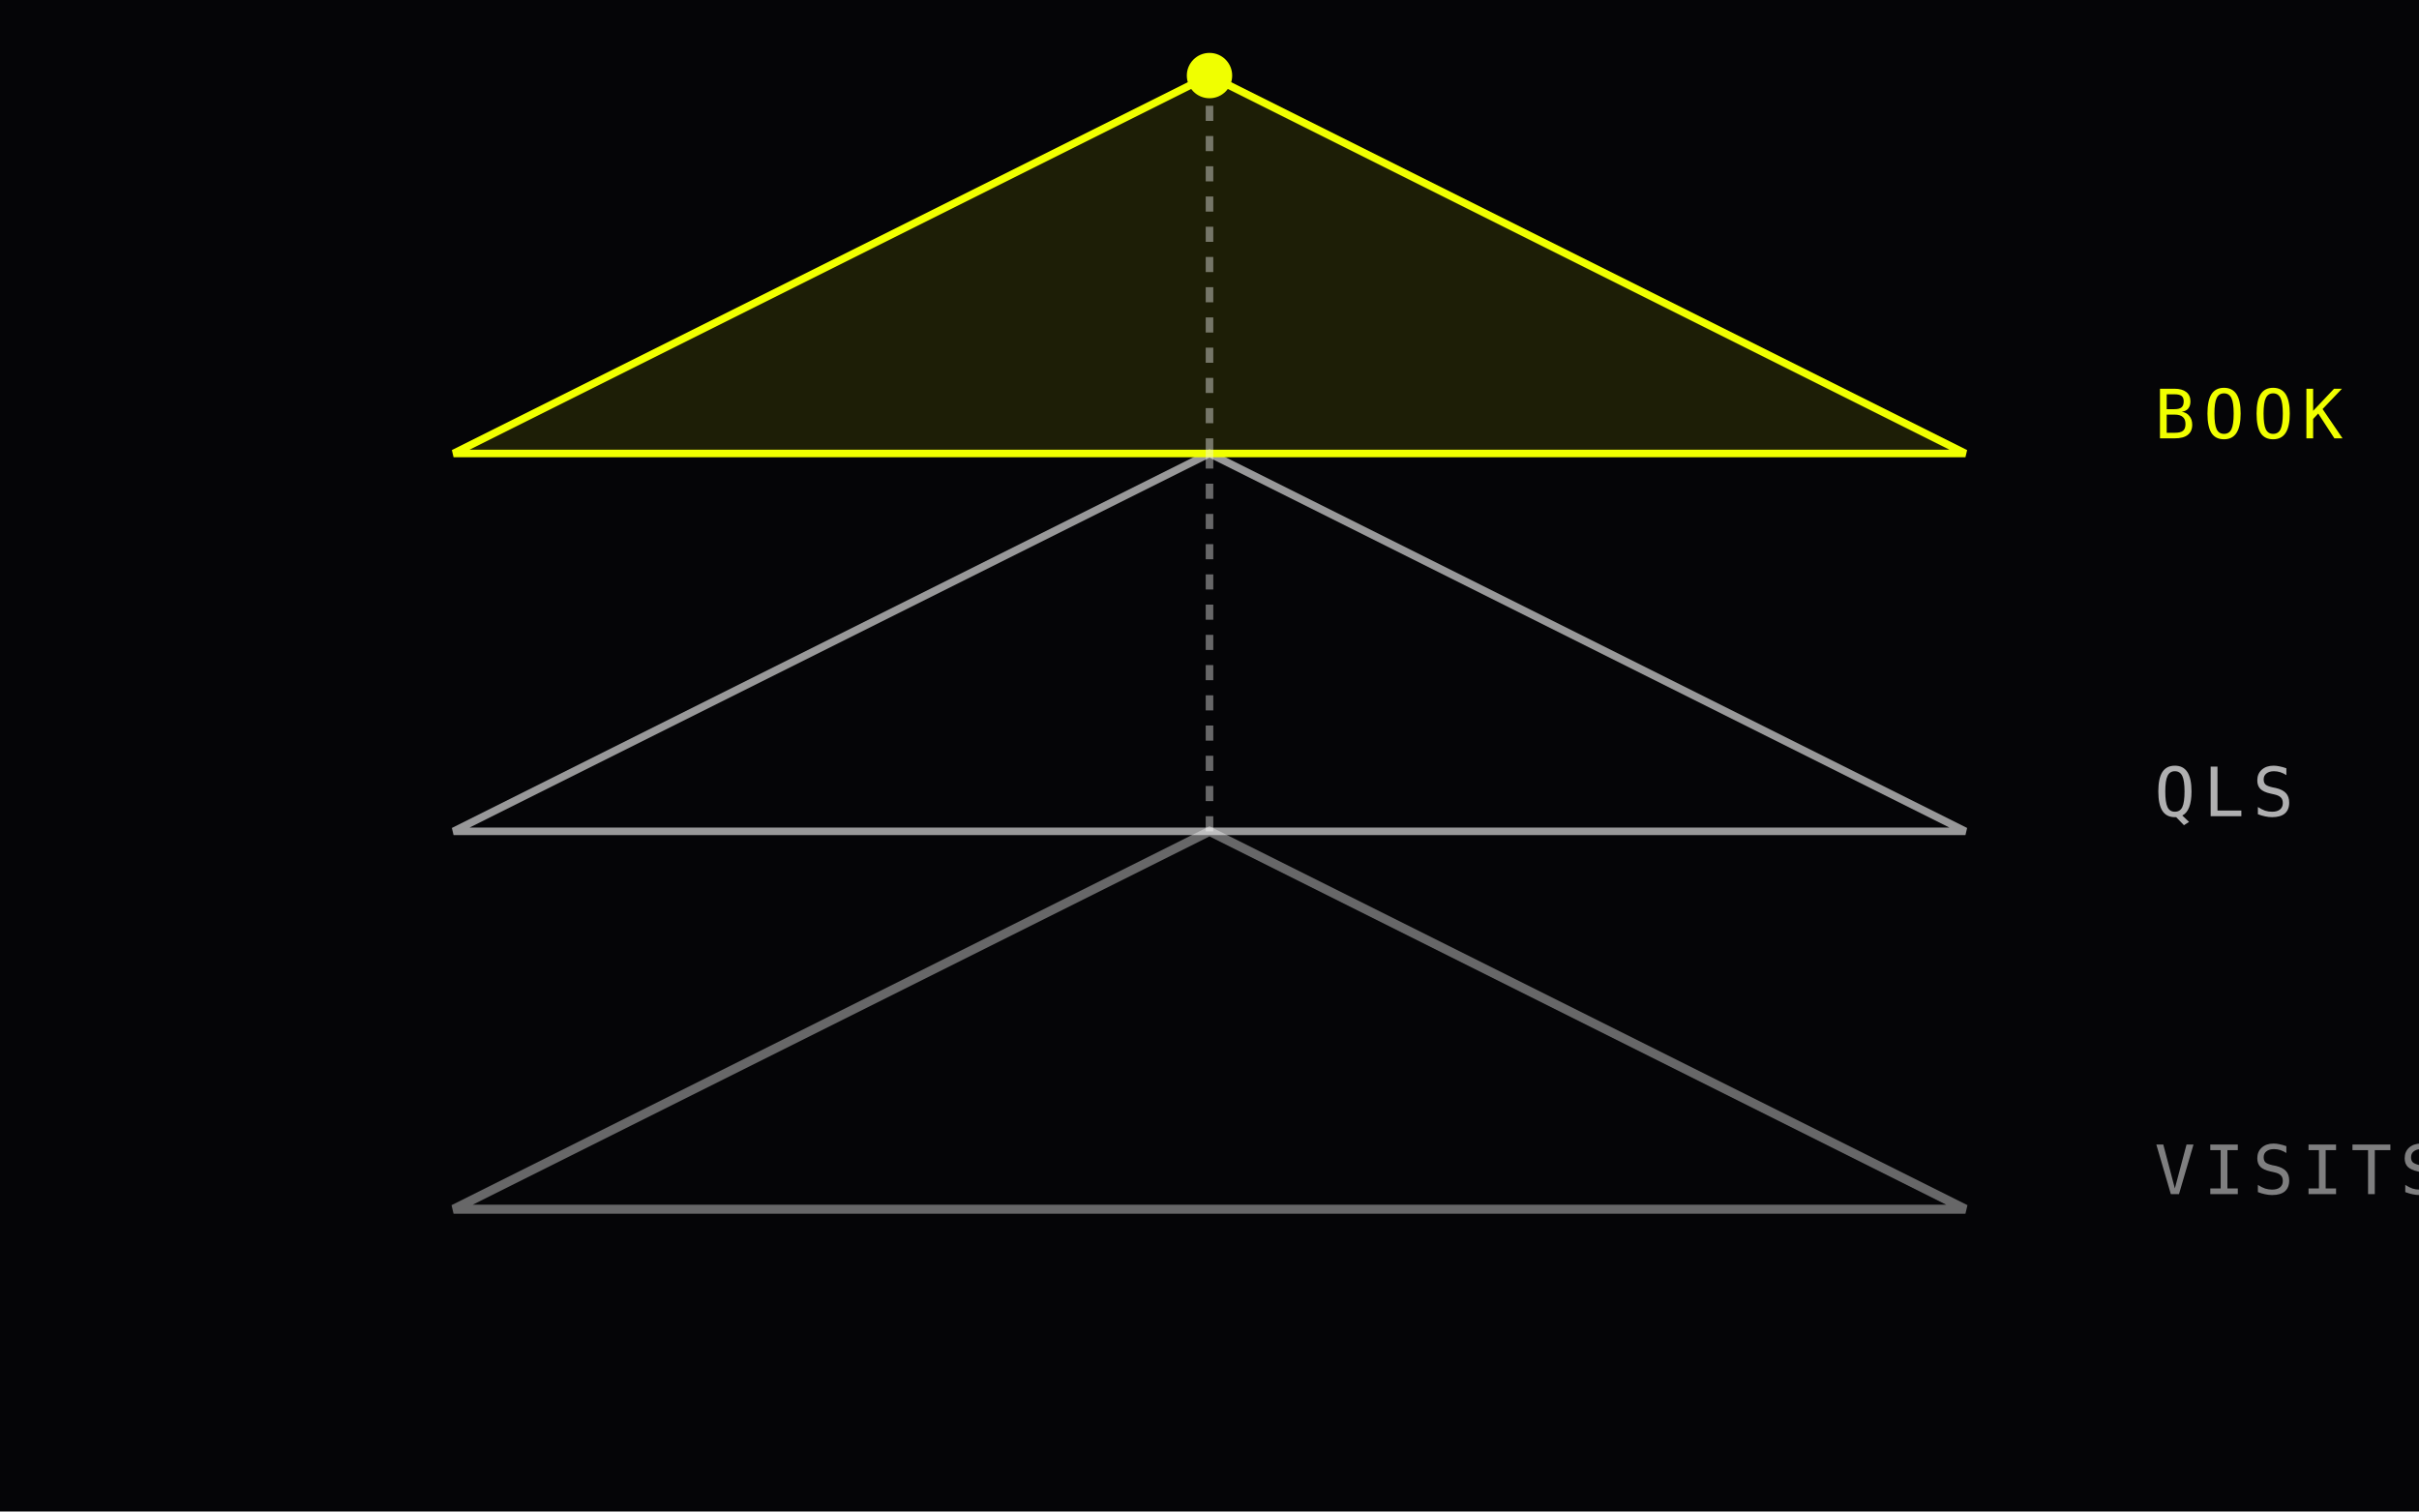
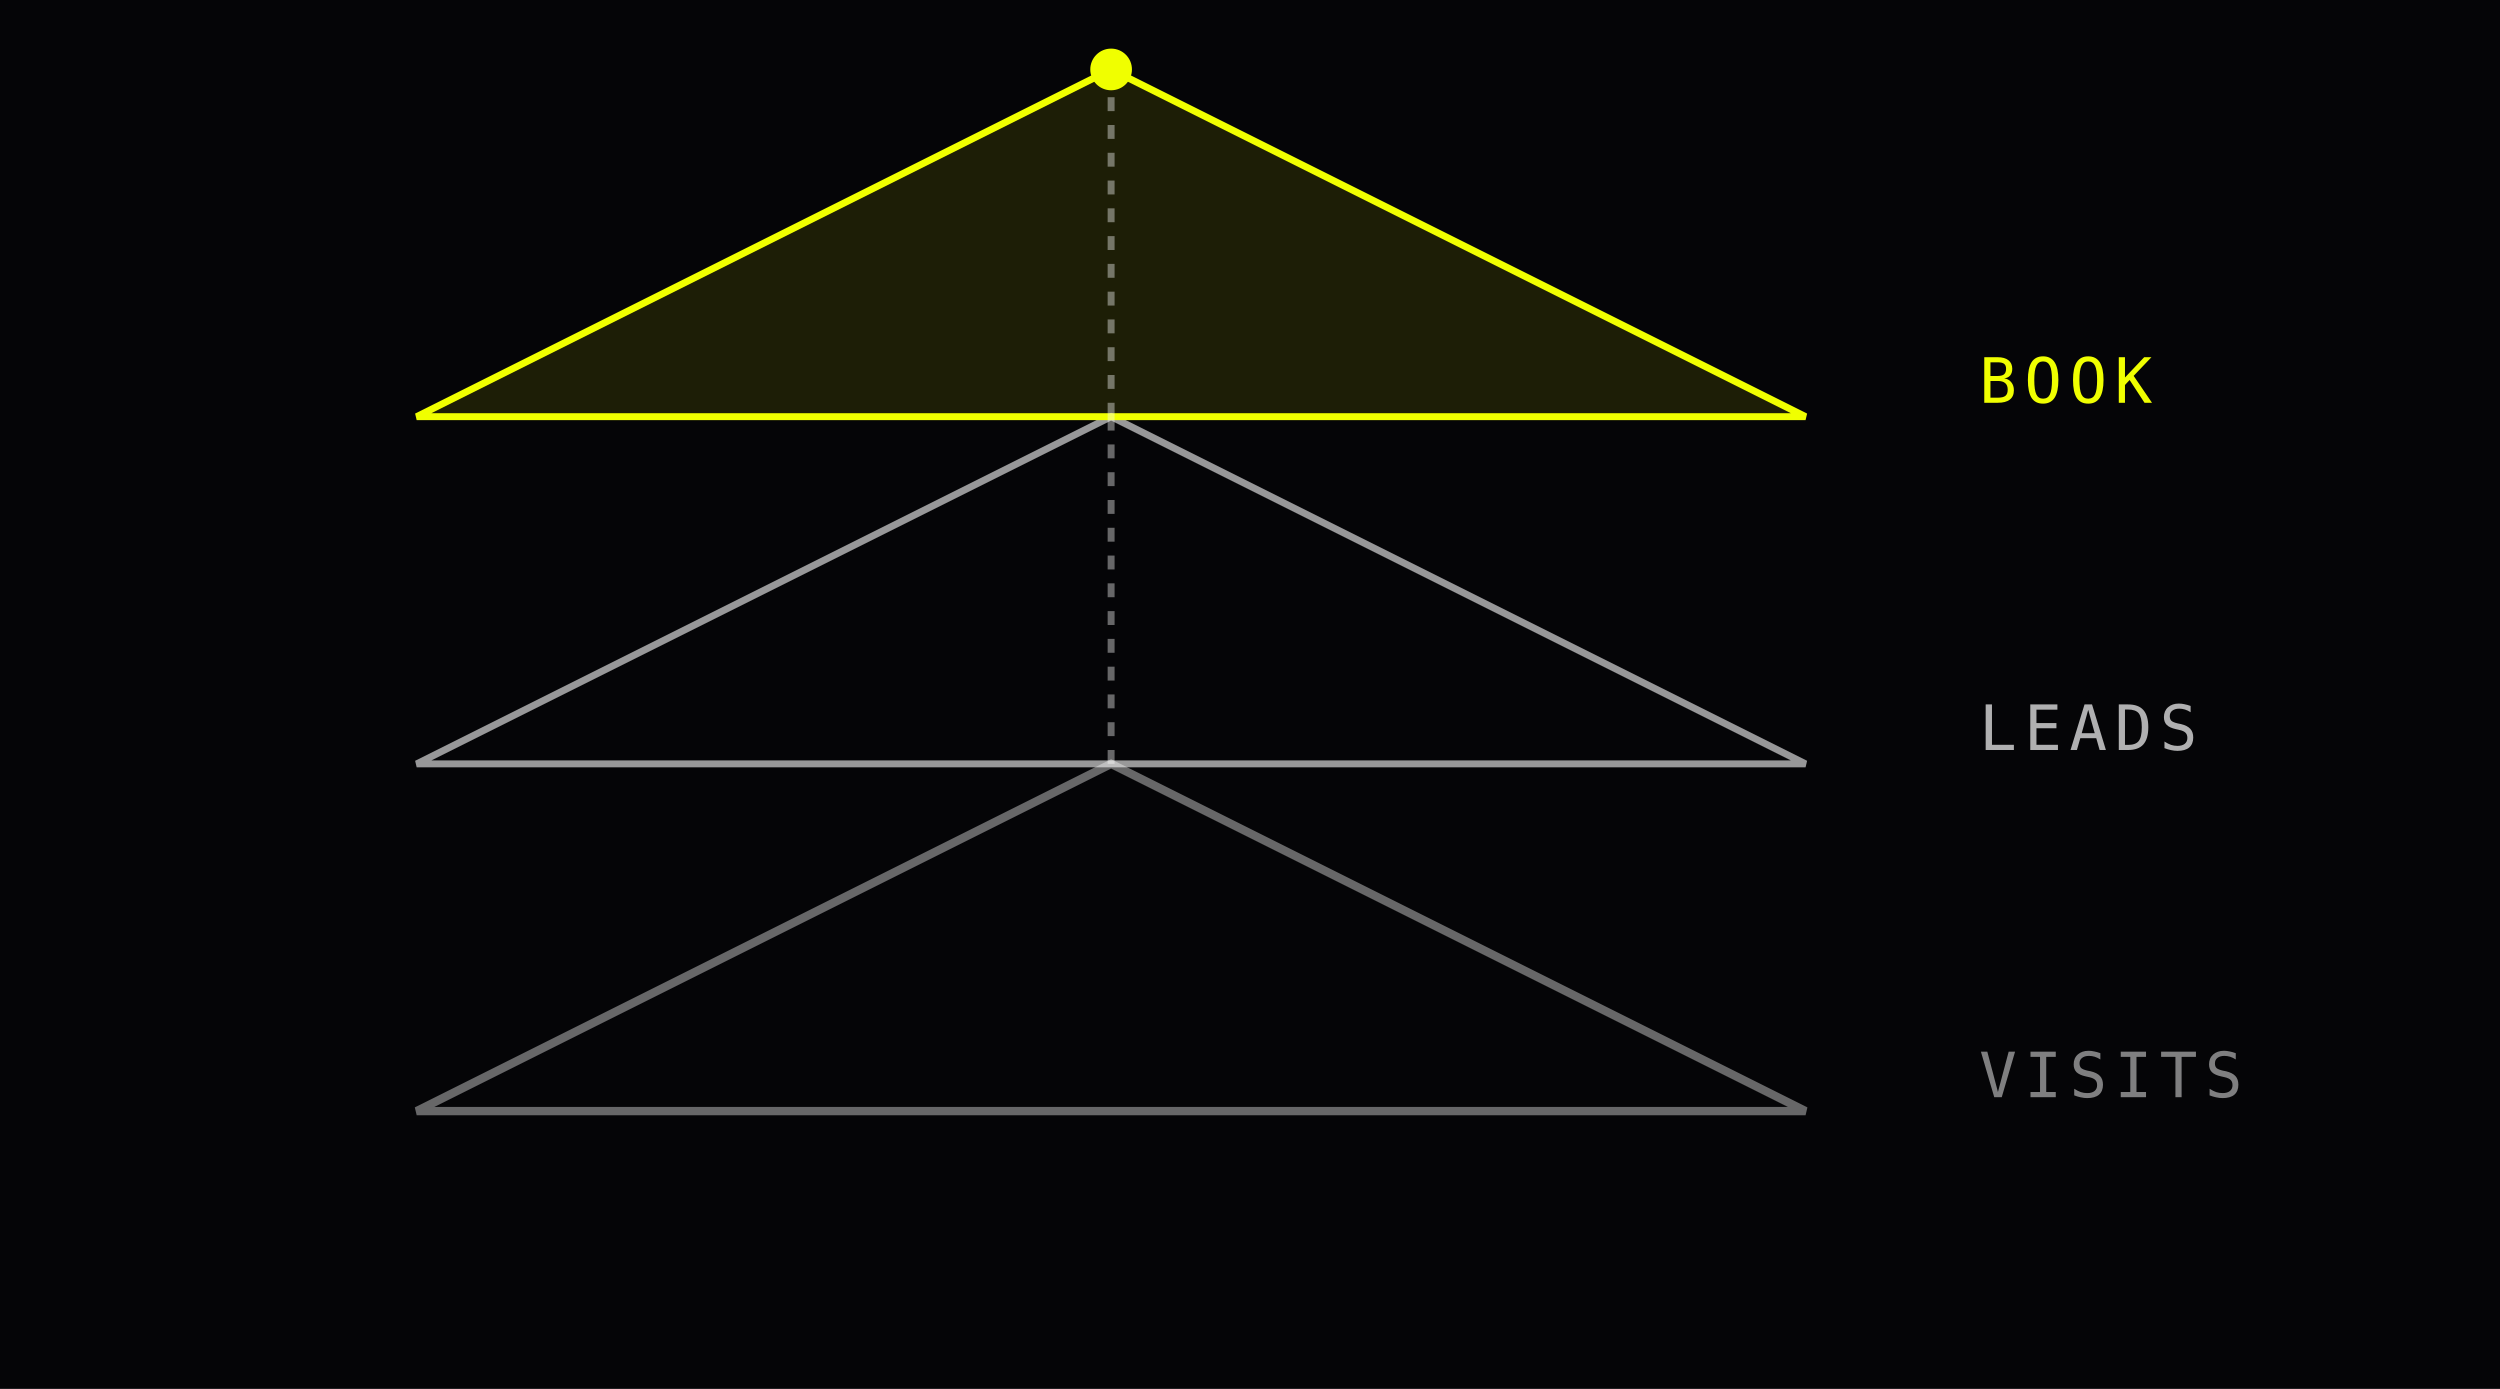
- <svg xmlns="http://www.w3.org/2000/svg" viewBox="0 0 320 200" preserveAspectRatio="xMidYMid meet" role="img" aria-label="Three-layer lead system funnel ascending to verdict">
-   <rect width="320" height="200" fill="#050507" />
+ <svg xmlns="http://www.w3.org/2000/svg" viewBox="0 0 360 200" preserveAspectRatio="xMidYMid meet" role="img" aria-label="Three-layer lead system funnel ascending to verdict">
+   <rect width="360" height="200" fill="#050507" />
  <g stroke="rgba(250,250,250,0.4)" stroke-width="1" fill="none">
    <path d="M 60 160 L 260 160 L 160 110 Z" stroke-width="1.2" />
    <path d="M 60 110 L 260 110 L 160 60 Z" stroke="rgba(250,250,250,0.6)" />
    <path d="M 60 60 L 260 60 L 160 10 Z" stroke="#F0FF00" fill="rgba(240,255,0,0.10)" />
    <line x1="160" y1="110" x2="160" y2="60" stroke-dasharray="2 2" />
    <line x1="160" y1="60" x2="160" y2="10" stroke-dasharray="2 2" />
  </g>
  <circle cx="160" cy="10" r="3" fill="#F0FF00" />
  <g font-family="JetBrains Mono, ui-monospace, Menlo, monospace" font-size="9" letter-spacing="0.12em">
    <text x="285" y="158" fill="rgba(250,250,250,0.5)">VISITS</text>
-     <text x="285" y="108" fill="rgba(250,250,250,0.7)">QLS</text>
+     <text x="285" y="108" fill="rgba(250,250,250,0.7)">LEADS</text>
    <text x="285" y="58" fill="#F0FF00">BOOK</text>
  </g>
</svg>
